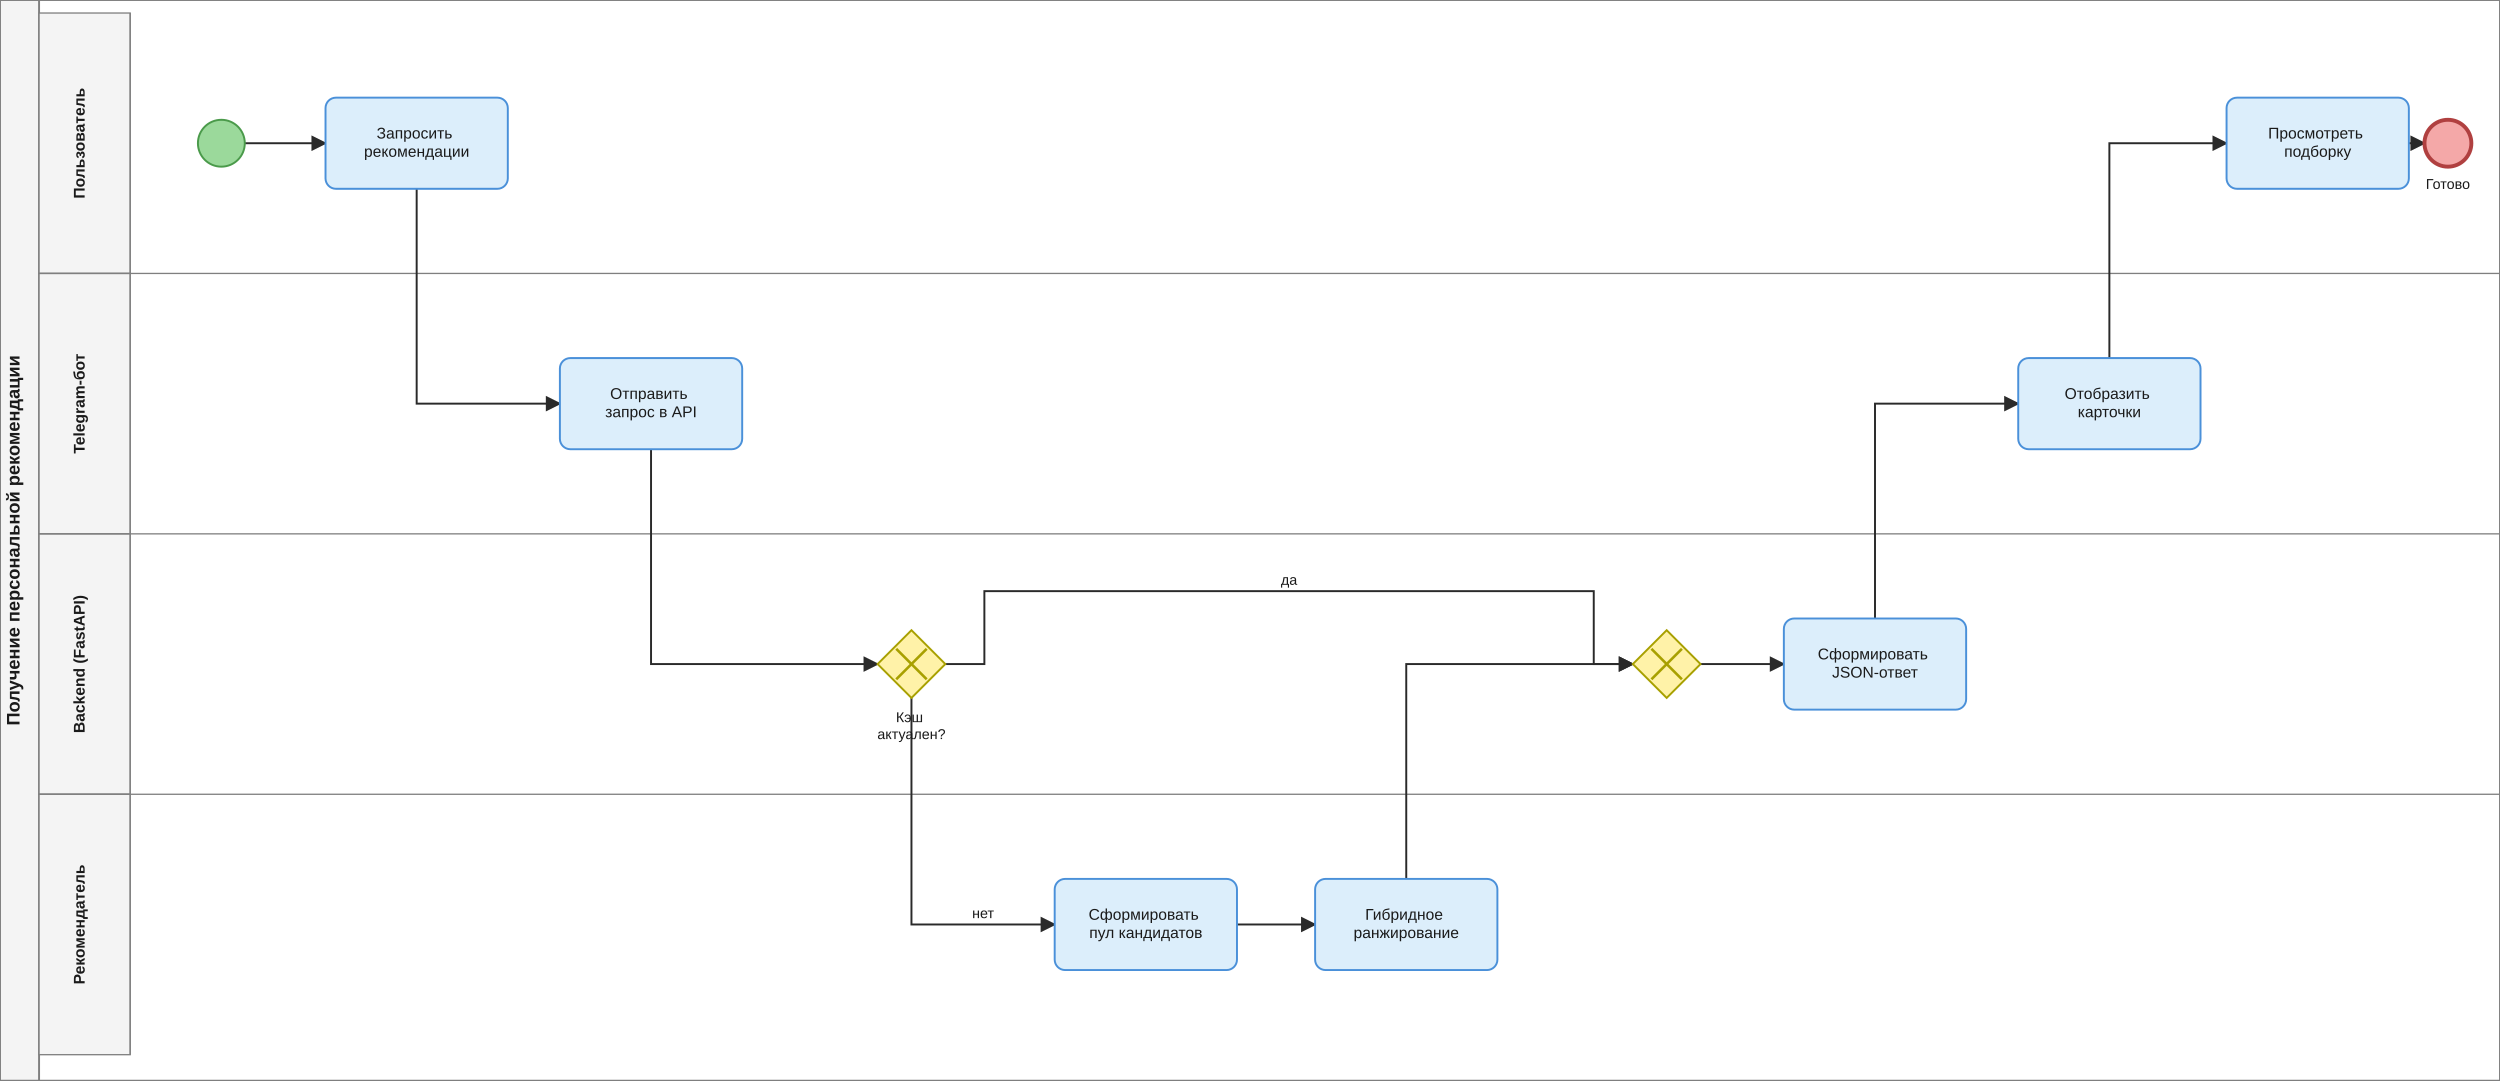
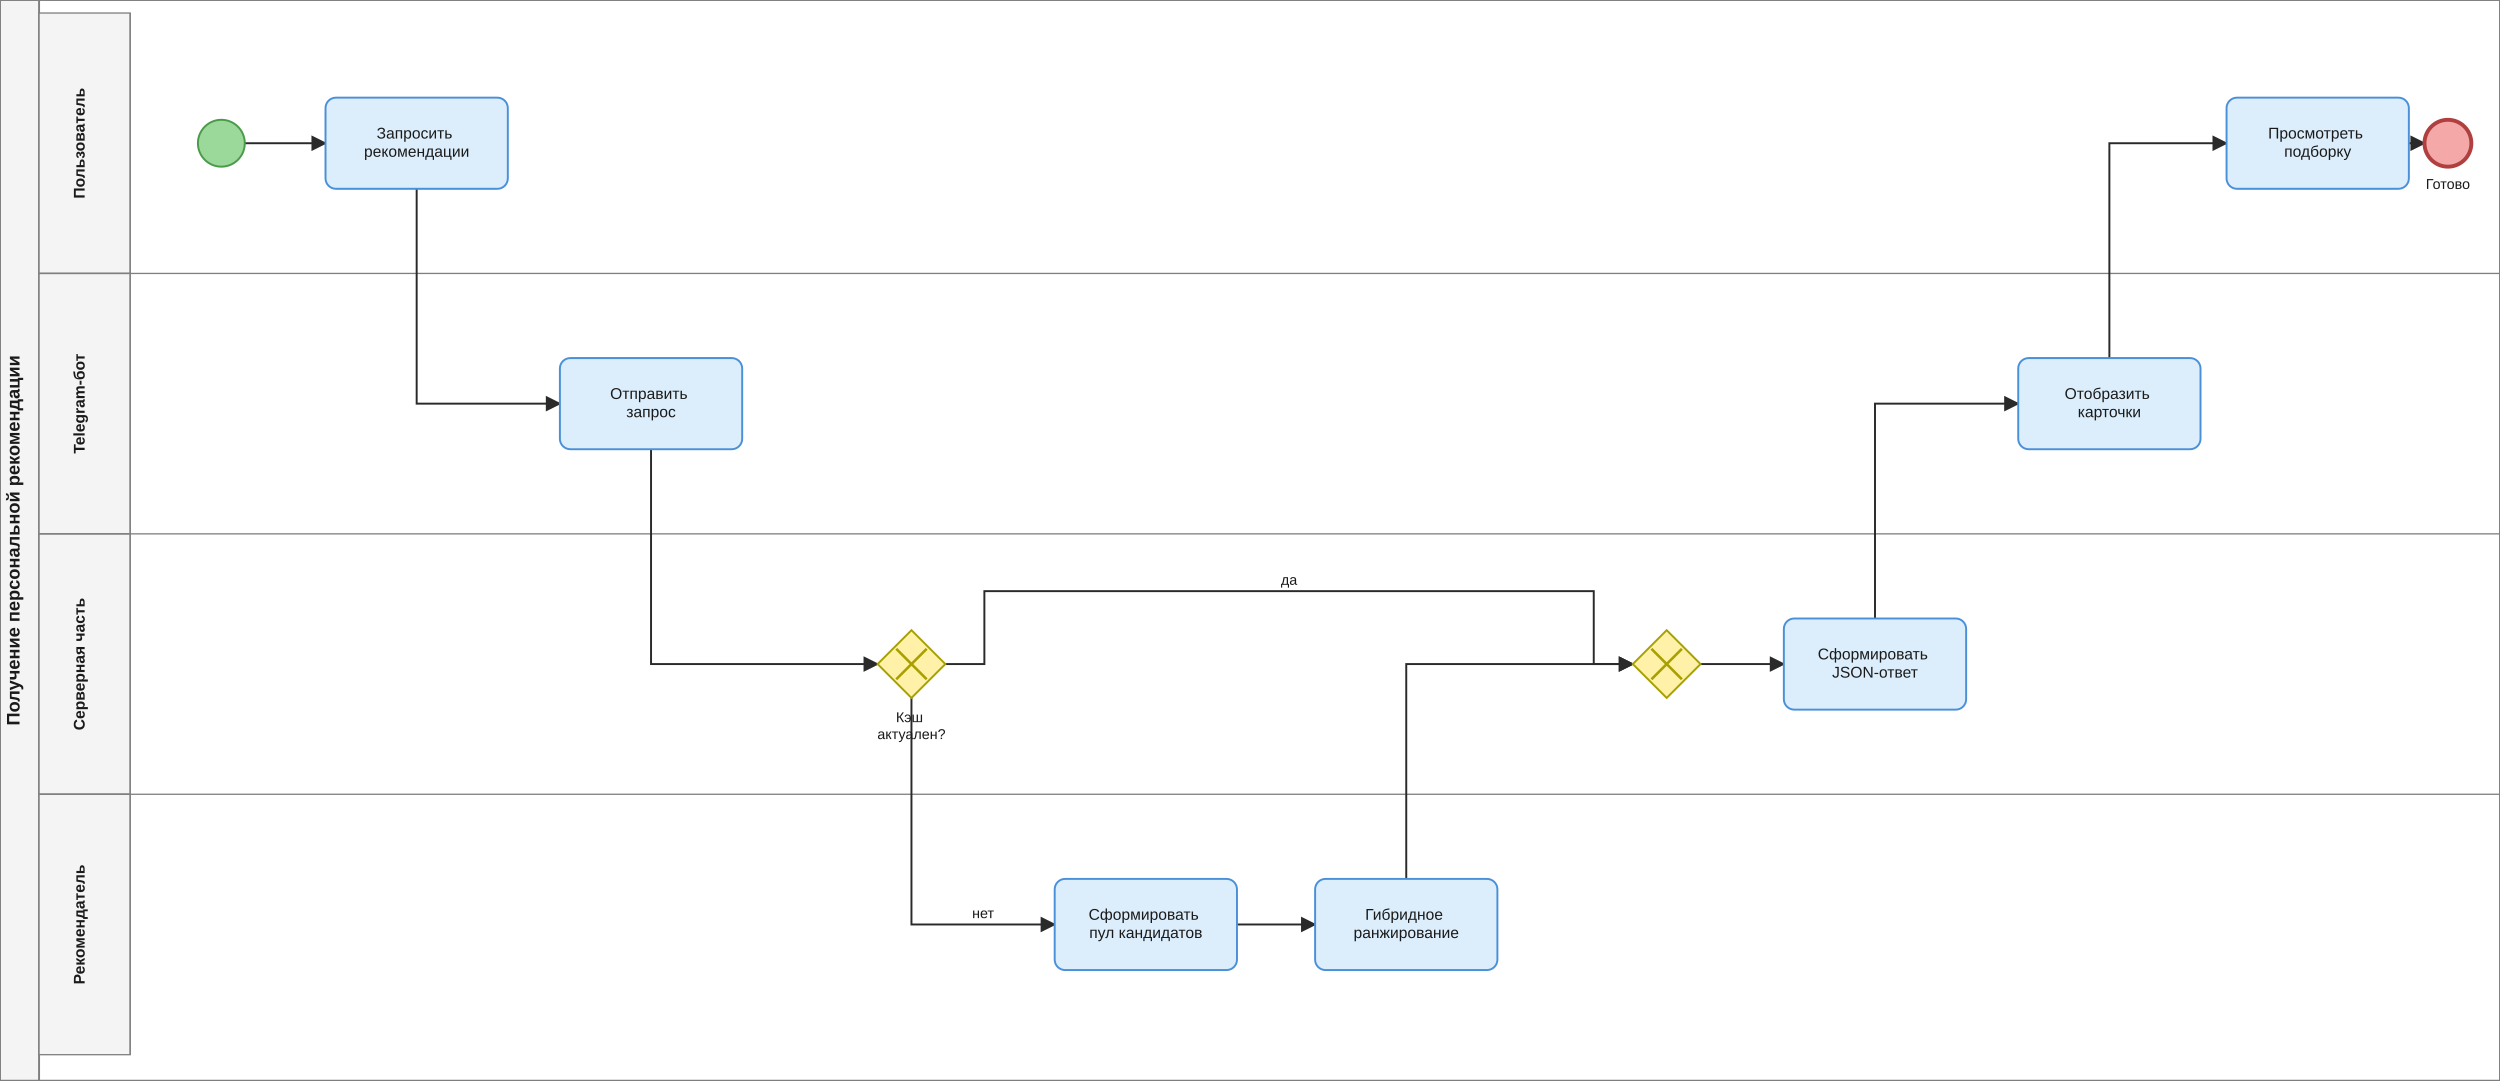
<svg xmlns="http://www.w3.org/2000/svg" viewBox="0 0 1920 830" width="1920" height="830">
  <defs>
    <marker id="arrow" viewBox="0 0 10 10" refX="9" refY="5" markerWidth="8" markerHeight="8" orient="auto-start-reverse">
      <path d="M 0,0 L 10,5 L 0,10 z" fill="#2a2a2a" />
    </marker>
  </defs>
  <rect x="0" y="0" width="1920" height="830" fill="#ffffff" stroke="#7f7f7f" stroke-width="1.5" />
  <rect x="0" y="0" width="30" height="830" fill="#f4f4f4" stroke="#7f7f7f" stroke-width="1.5" />
  <text x="15.0" y="415.0" text-anchor="middle" font-family="Arial, Helvetica, sans-serif" font-size="14" font-weight="bold" fill="#1a1a1a" transform="rotate(-90, 15.0, 415.0)">Получение персональной рекомендации</text>
  <rect x="30" y="10" width="70" height="200" fill="#f4f4f4" stroke="#7f7f7f" stroke-width="1" />
  <text x="65.0" y="110.0" text-anchor="middle" font-family="Arial, Helvetica, sans-serif" font-size="12" font-weight="bold" fill="#1a1a1a" transform="rotate(-90, 65.0, 110.0)">Пользователь</text>
  <line x1="100" y1="10" x2="100" y2="210" stroke="#7f7f7f" stroke-width="1" />
  <rect x="30" y="210" width="70" height="200" fill="#f4f4f4" stroke="#7f7f7f" stroke-width="1" />
  <text x="65.0" y="310.0" text-anchor="middle" font-family="Arial, Helvetica, sans-serif" font-size="12" font-weight="bold" fill="#1a1a1a" transform="rotate(-90, 65.0, 310.0)">Telegram-бот</text>
  <line x1="30" y1="210" x2="1920" y2="210" stroke="#7f7f7f" stroke-width="1" />
  <line x1="100" y1="210" x2="100" y2="410" stroke="#7f7f7f" stroke-width="1" />
  <rect x="30" y="410" width="70" height="200" fill="#f4f4f4" stroke="#7f7f7f" stroke-width="1" />
-   <text x="65.0" y="510.0" text-anchor="middle" font-family="Arial, Helvetica, sans-serif" font-size="12" font-weight="bold" fill="#1a1a1a" transform="rotate(-90, 65.0, 510.0)">Backend (FastAPI)</text>
+   <text x="65.0" y="510.0" text-anchor="middle" font-family="Arial, Helvetica, sans-serif" font-size="12" font-weight="bold" fill="#1a1a1a" transform="rotate(-90, 65.0, 510.0)">Серверная часть</text>
  <line x1="30" y1="410" x2="1920" y2="410" stroke="#7f7f7f" stroke-width="1" />
  <line x1="100" y1="410" x2="100" y2="610" stroke="#7f7f7f" stroke-width="1" />
  <rect x="30" y="610" width="70" height="200" fill="#f4f4f4" stroke="#7f7f7f" stroke-width="1" />
  <text x="65.0" y="710.0" text-anchor="middle" font-family="Arial, Helvetica, sans-serif" font-size="12" font-weight="bold" fill="#1a1a1a" transform="rotate(-90, 65.0, 710.0)">Рекомендатель</text>
  <line x1="30" y1="610" x2="1920" y2="610" stroke="#7f7f7f" stroke-width="1" />
  <line x1="100" y1="610" x2="100" y2="810" stroke="#7f7f7f" stroke-width="1" />
  <path d="M 188,110.0 L 250.0,110.0" fill="none" stroke="#2a2a2a" stroke-width="1.5" marker-end="url(#arrow)" />
  <path d="M 320.0,145.0 L 320.0,310.0 L 430.0,310.0" fill="none" stroke="#2a2a2a" stroke-width="1.5" marker-end="url(#arrow)" />
  <path d="M 500.0,345.0 L 500.0,510.0 L 674,510.0" fill="none" stroke="#2a2a2a" stroke-width="1.5" marker-end="url(#arrow)" />
  <path d="M 700.0,536 L 700.0,710.0 L 810.0,710.0" fill="none" stroke="#2a2a2a" stroke-width="1.5" marker-end="url(#arrow)" />
  <text x="755.0" y="702.0" text-anchor="middle" dominant-baseline="middle" font-family="Arial, Helvetica, sans-serif" font-size="11" font-weight="normal" fill="#1a1a1a">нет</text>
  <path d="M 726,510.0 L 756,510.0 L 756,454.0 L 1224,454.0 L 1224,510.0 L 1254,510.0" fill="none" stroke="#2a2a2a" stroke-width="1.5" marker-end="url(#arrow)" />
  <text x="990.0" y="446.0" text-anchor="middle" dominant-baseline="middle" font-family="Arial, Helvetica, sans-serif" font-size="11" font-weight="normal" fill="#1a1a1a">да</text>
  <path d="M 950.0,710.0 L 1010.0,710.0" fill="none" stroke="#2a2a2a" stroke-width="1.5" marker-end="url(#arrow)" />
  <path d="M 1080.0,675.0 L 1080.0,510.0 L 1254,510.0" fill="none" stroke="#2a2a2a" stroke-width="1.5" marker-end="url(#arrow)" />
  <path d="M 1306,510.0 L 1370.0,510.0" fill="none" stroke="#2a2a2a" stroke-width="1.5" marker-end="url(#arrow)" />
  <path d="M 1440.0,475.0 L 1440.0,310.0 L 1550.0,310.0" fill="none" stroke="#2a2a2a" stroke-width="1.5" marker-end="url(#arrow)" />
  <path d="M 1620.0,275.0 L 1620.0,110.0 L 1710.0,110.0" fill="none" stroke="#2a2a2a" stroke-width="1.5" marker-end="url(#arrow)" />
  <path d="M 1850.0,110.0 L 1862,110.0" fill="none" stroke="#2a2a2a" stroke-width="1.5" marker-end="url(#arrow)" />
  <circle cx="170" cy="110" r="18" fill="#9bd99b" stroke="#4a9a4a" stroke-width="1.5" />
  <rect x="250.0" y="75.0" width="140" height="70" rx="8" ry="8" fill="#dceefb" stroke="#4a90d9" stroke-width="1.5" />
  <text x="320" text-anchor="middle" font-family="Arial, Helvetica, sans-serif" font-size="12" font-weight="normal" fill="#1a1a1a">
    <tspan x="320" y="103.0" dominant-baseline="middle">Запросить</tspan>
    <tspan x="320" y="117.0" dominant-baseline="middle">рекомендации</tspan>
  </text>
  <rect x="430.0" y="275.0" width="140" height="70" rx="8" ry="8" fill="#dceefb" stroke="#4a90d9" stroke-width="1.5" />
  <text x="500" text-anchor="middle" font-family="Arial, Helvetica, sans-serif" font-size="12" font-weight="normal" fill="#1a1a1a">
    <tspan x="500" y="303.0" dominant-baseline="middle">Отправить</tspan>
-     <tspan x="500" y="317.0" dominant-baseline="middle">запрос в API</tspan>
+     <tspan x="500" y="317.0" dominant-baseline="middle">запрос</tspan>
  </text>
  <polygon points="700,484 726,510 700,536 674,510" fill="#fff2a8" stroke="#a8a000" stroke-width="1.5" />
  <line x1="688.3" y1="498.3" x2="711.7" y2="521.7" stroke="#a8a000" stroke-width="2" />
  <line x1="688.3" y1="521.7" x2="711.7" y2="498.3" stroke="#a8a000" stroke-width="2" />
  <text x="700" text-anchor="middle" font-family="Arial, Helvetica, sans-serif" font-size="11" font-weight="normal" fill="#1a1a1a">
    <tspan x="700" y="551.5" dominant-baseline="middle">Кэш</tspan>
    <tspan x="700" y="564.5" dominant-baseline="middle">актуален?</tspan>
  </text>
  <rect x="810.0" y="675.0" width="140" height="70" rx="8" ry="8" fill="#dceefb" stroke="#4a90d9" stroke-width="1.5" />
  <text x="880" text-anchor="middle" font-family="Arial, Helvetica, sans-serif" font-size="12" font-weight="normal" fill="#1a1a1a">
    <tspan x="880" y="703.0" dominant-baseline="middle">Сформировать</tspan>
    <tspan x="880" y="717.0" dominant-baseline="middle">пул кандидатов</tspan>
  </text>
  <rect x="1010.0" y="675.0" width="140" height="70" rx="8" ry="8" fill="#dceefb" stroke="#4a90d9" stroke-width="1.5" />
  <text x="1080" text-anchor="middle" font-family="Arial, Helvetica, sans-serif" font-size="12" font-weight="normal" fill="#1a1a1a">
    <tspan x="1080" y="703.0" dominant-baseline="middle">Гибридное</tspan>
    <tspan x="1080" y="717.0" dominant-baseline="middle">ранжирование</tspan>
  </text>
  <polygon points="1280,484 1306,510 1280,536 1254,510" fill="#fff2a8" stroke="#a8a000" stroke-width="1.5" />
  <line x1="1268.3" y1="498.3" x2="1291.7" y2="521.7" stroke="#a8a000" stroke-width="2" />
  <line x1="1268.3" y1="521.7" x2="1291.7" y2="498.3" stroke="#a8a000" stroke-width="2" />
  <rect x="1370.0" y="475.0" width="140" height="70" rx="8" ry="8" fill="#dceefb" stroke="#4a90d9" stroke-width="1.5" />
  <text x="1440" text-anchor="middle" font-family="Arial, Helvetica, sans-serif" font-size="12" font-weight="normal" fill="#1a1a1a">
    <tspan x="1440" y="503.0" dominant-baseline="middle">Сформировать</tspan>
    <tspan x="1440" y="517.0" dominant-baseline="middle">JSON-ответ</tspan>
  </text>
  <rect x="1550.0" y="275.0" width="140" height="70" rx="8" ry="8" fill="#dceefb" stroke="#4a90d9" stroke-width="1.5" />
  <text x="1620" text-anchor="middle" font-family="Arial, Helvetica, sans-serif" font-size="12" font-weight="normal" fill="#1a1a1a">
    <tspan x="1620" y="303.0" dominant-baseline="middle">Отобразить</tspan>
    <tspan x="1620" y="317.0" dominant-baseline="middle">карточки</tspan>
  </text>
  <rect x="1710.0" y="75.0" width="140" height="70" rx="8" ry="8" fill="#dceefb" stroke="#4a90d9" stroke-width="1.5" />
  <text x="1780" text-anchor="middle" font-family="Arial, Helvetica, sans-serif" font-size="12" font-weight="normal" fill="#1a1a1a">
    <tspan x="1780" y="103.0" dominant-baseline="middle">Просмотреть</tspan>
    <tspan x="1780" y="117.0" dominant-baseline="middle">подборку</tspan>
  </text>
  <circle cx="1880" cy="110" r="18" fill="#f4a8a8" stroke="#b04040" stroke-width="3" />
  <text x="1880" y="142" text-anchor="middle" dominant-baseline="middle" font-family="Arial, Helvetica, sans-serif" font-size="11" font-weight="normal" fill="#1a1a1a">Готово</text>
</svg>
